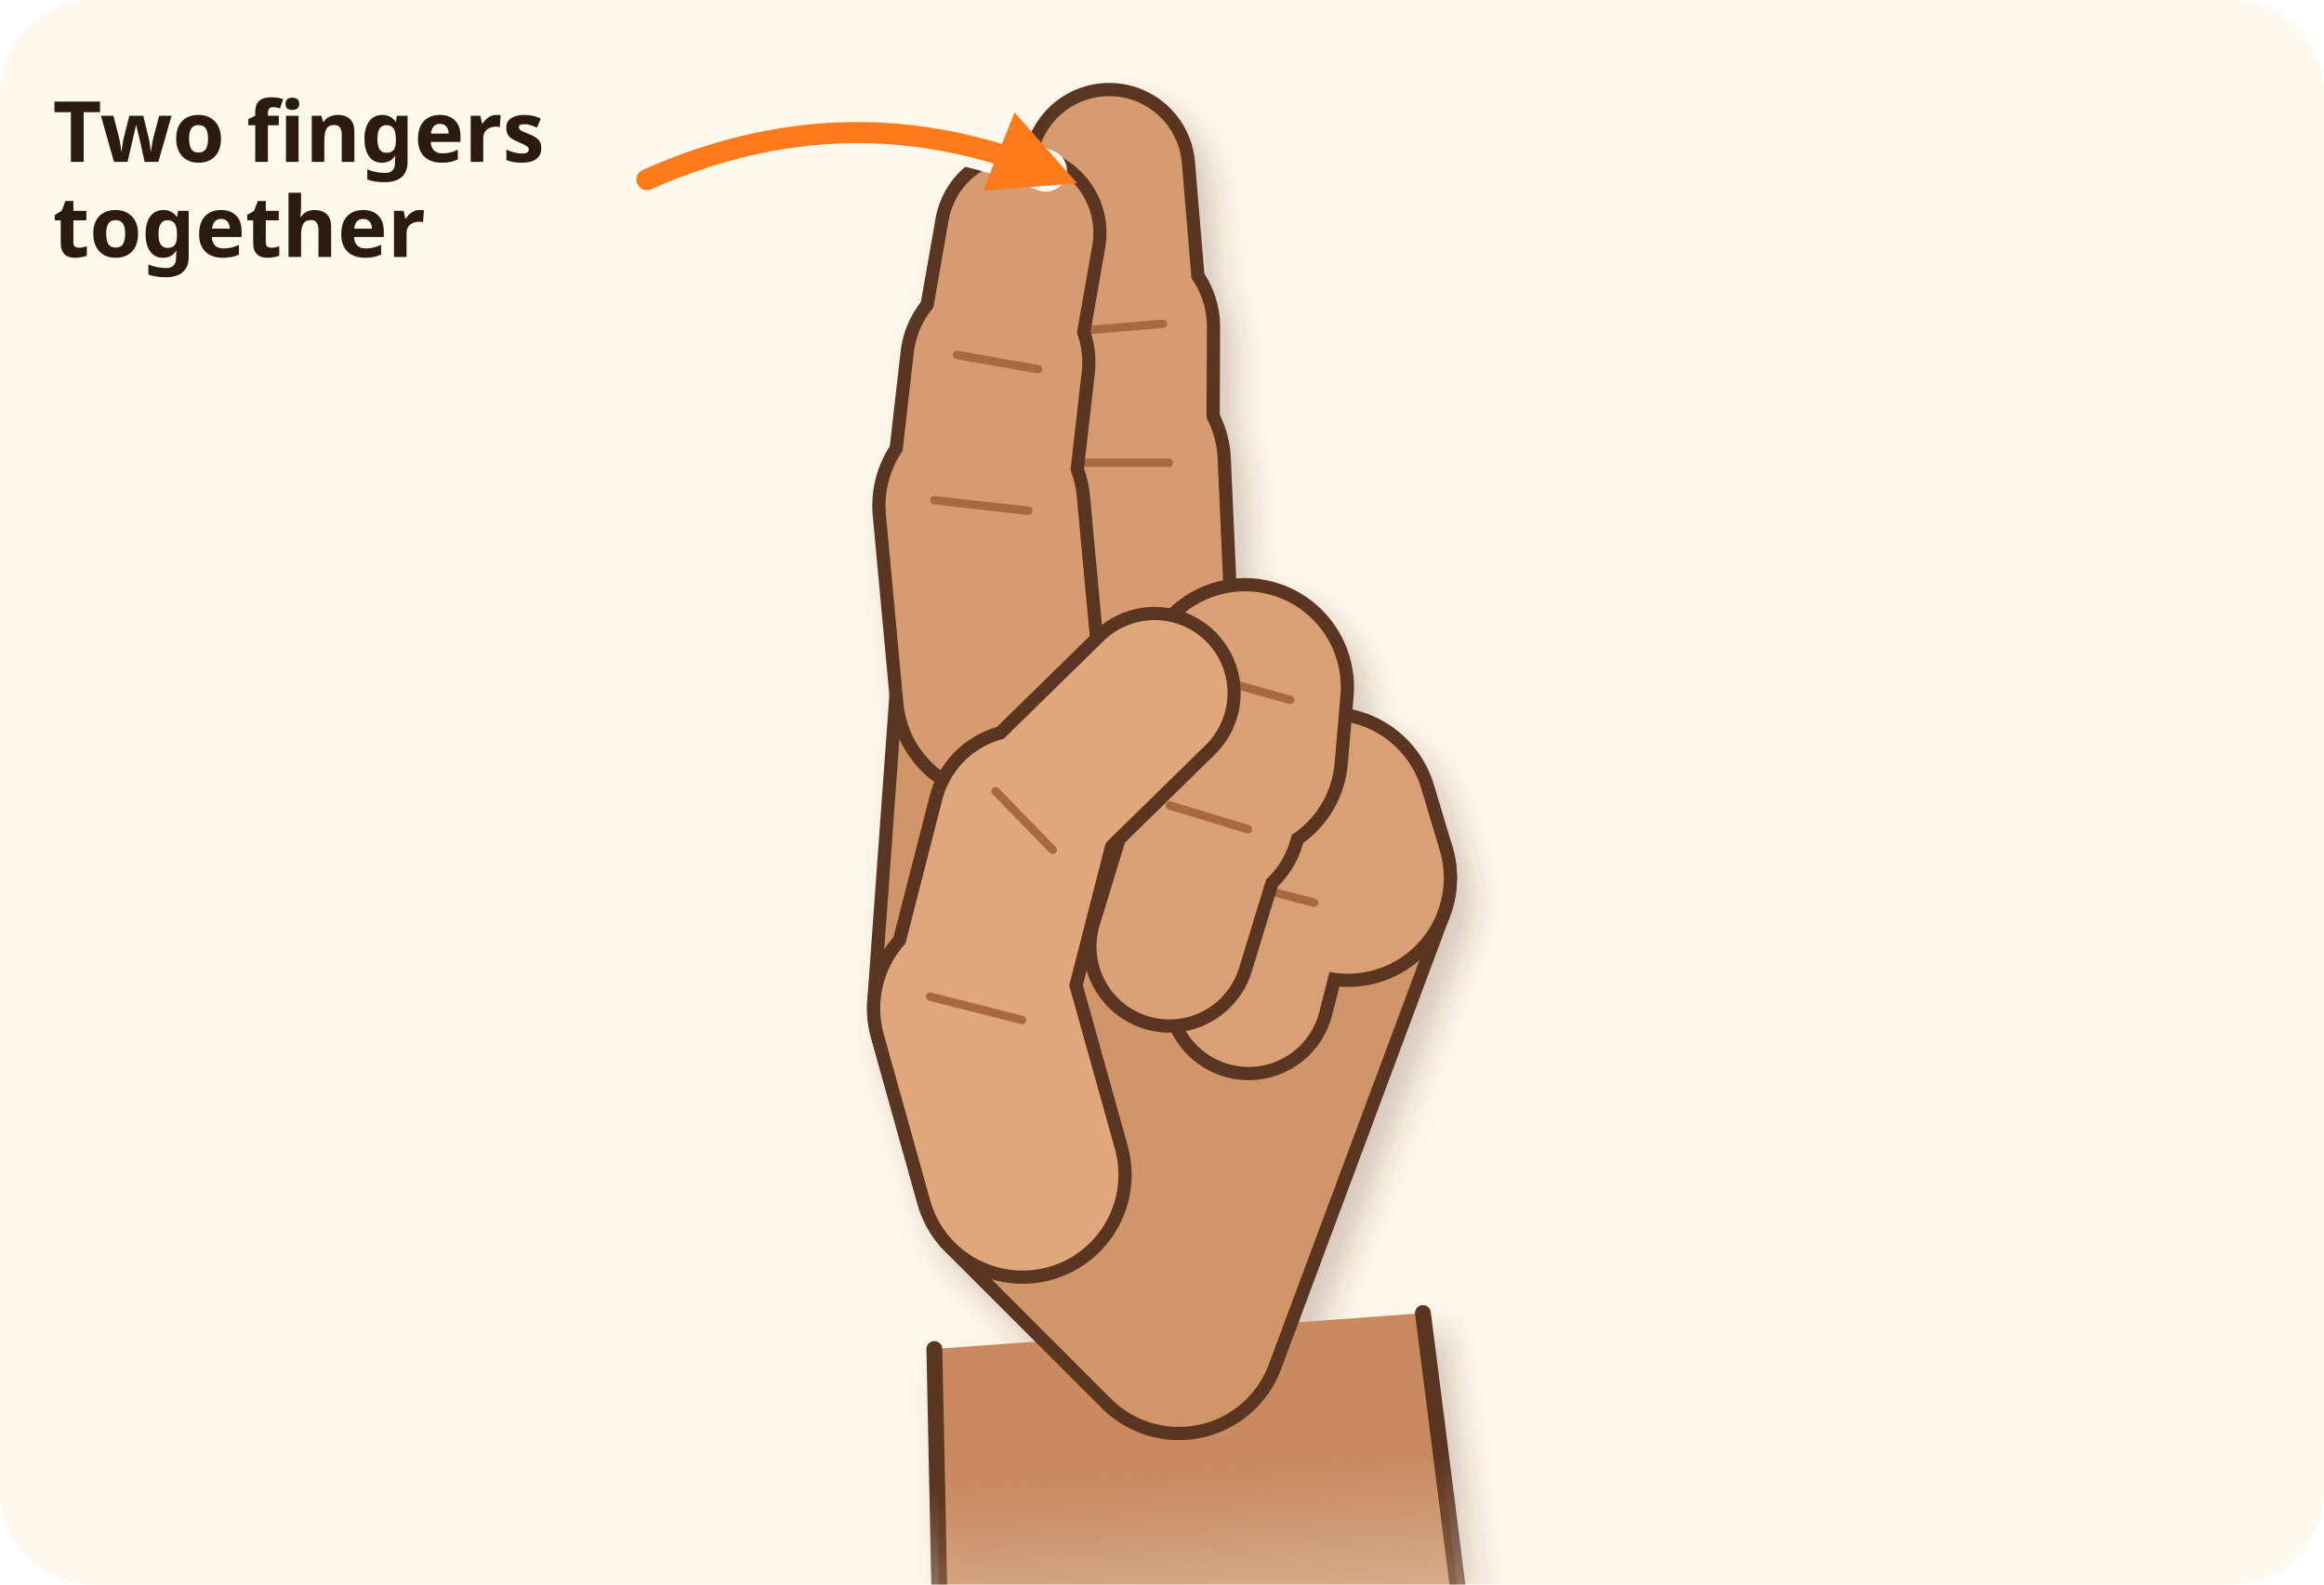
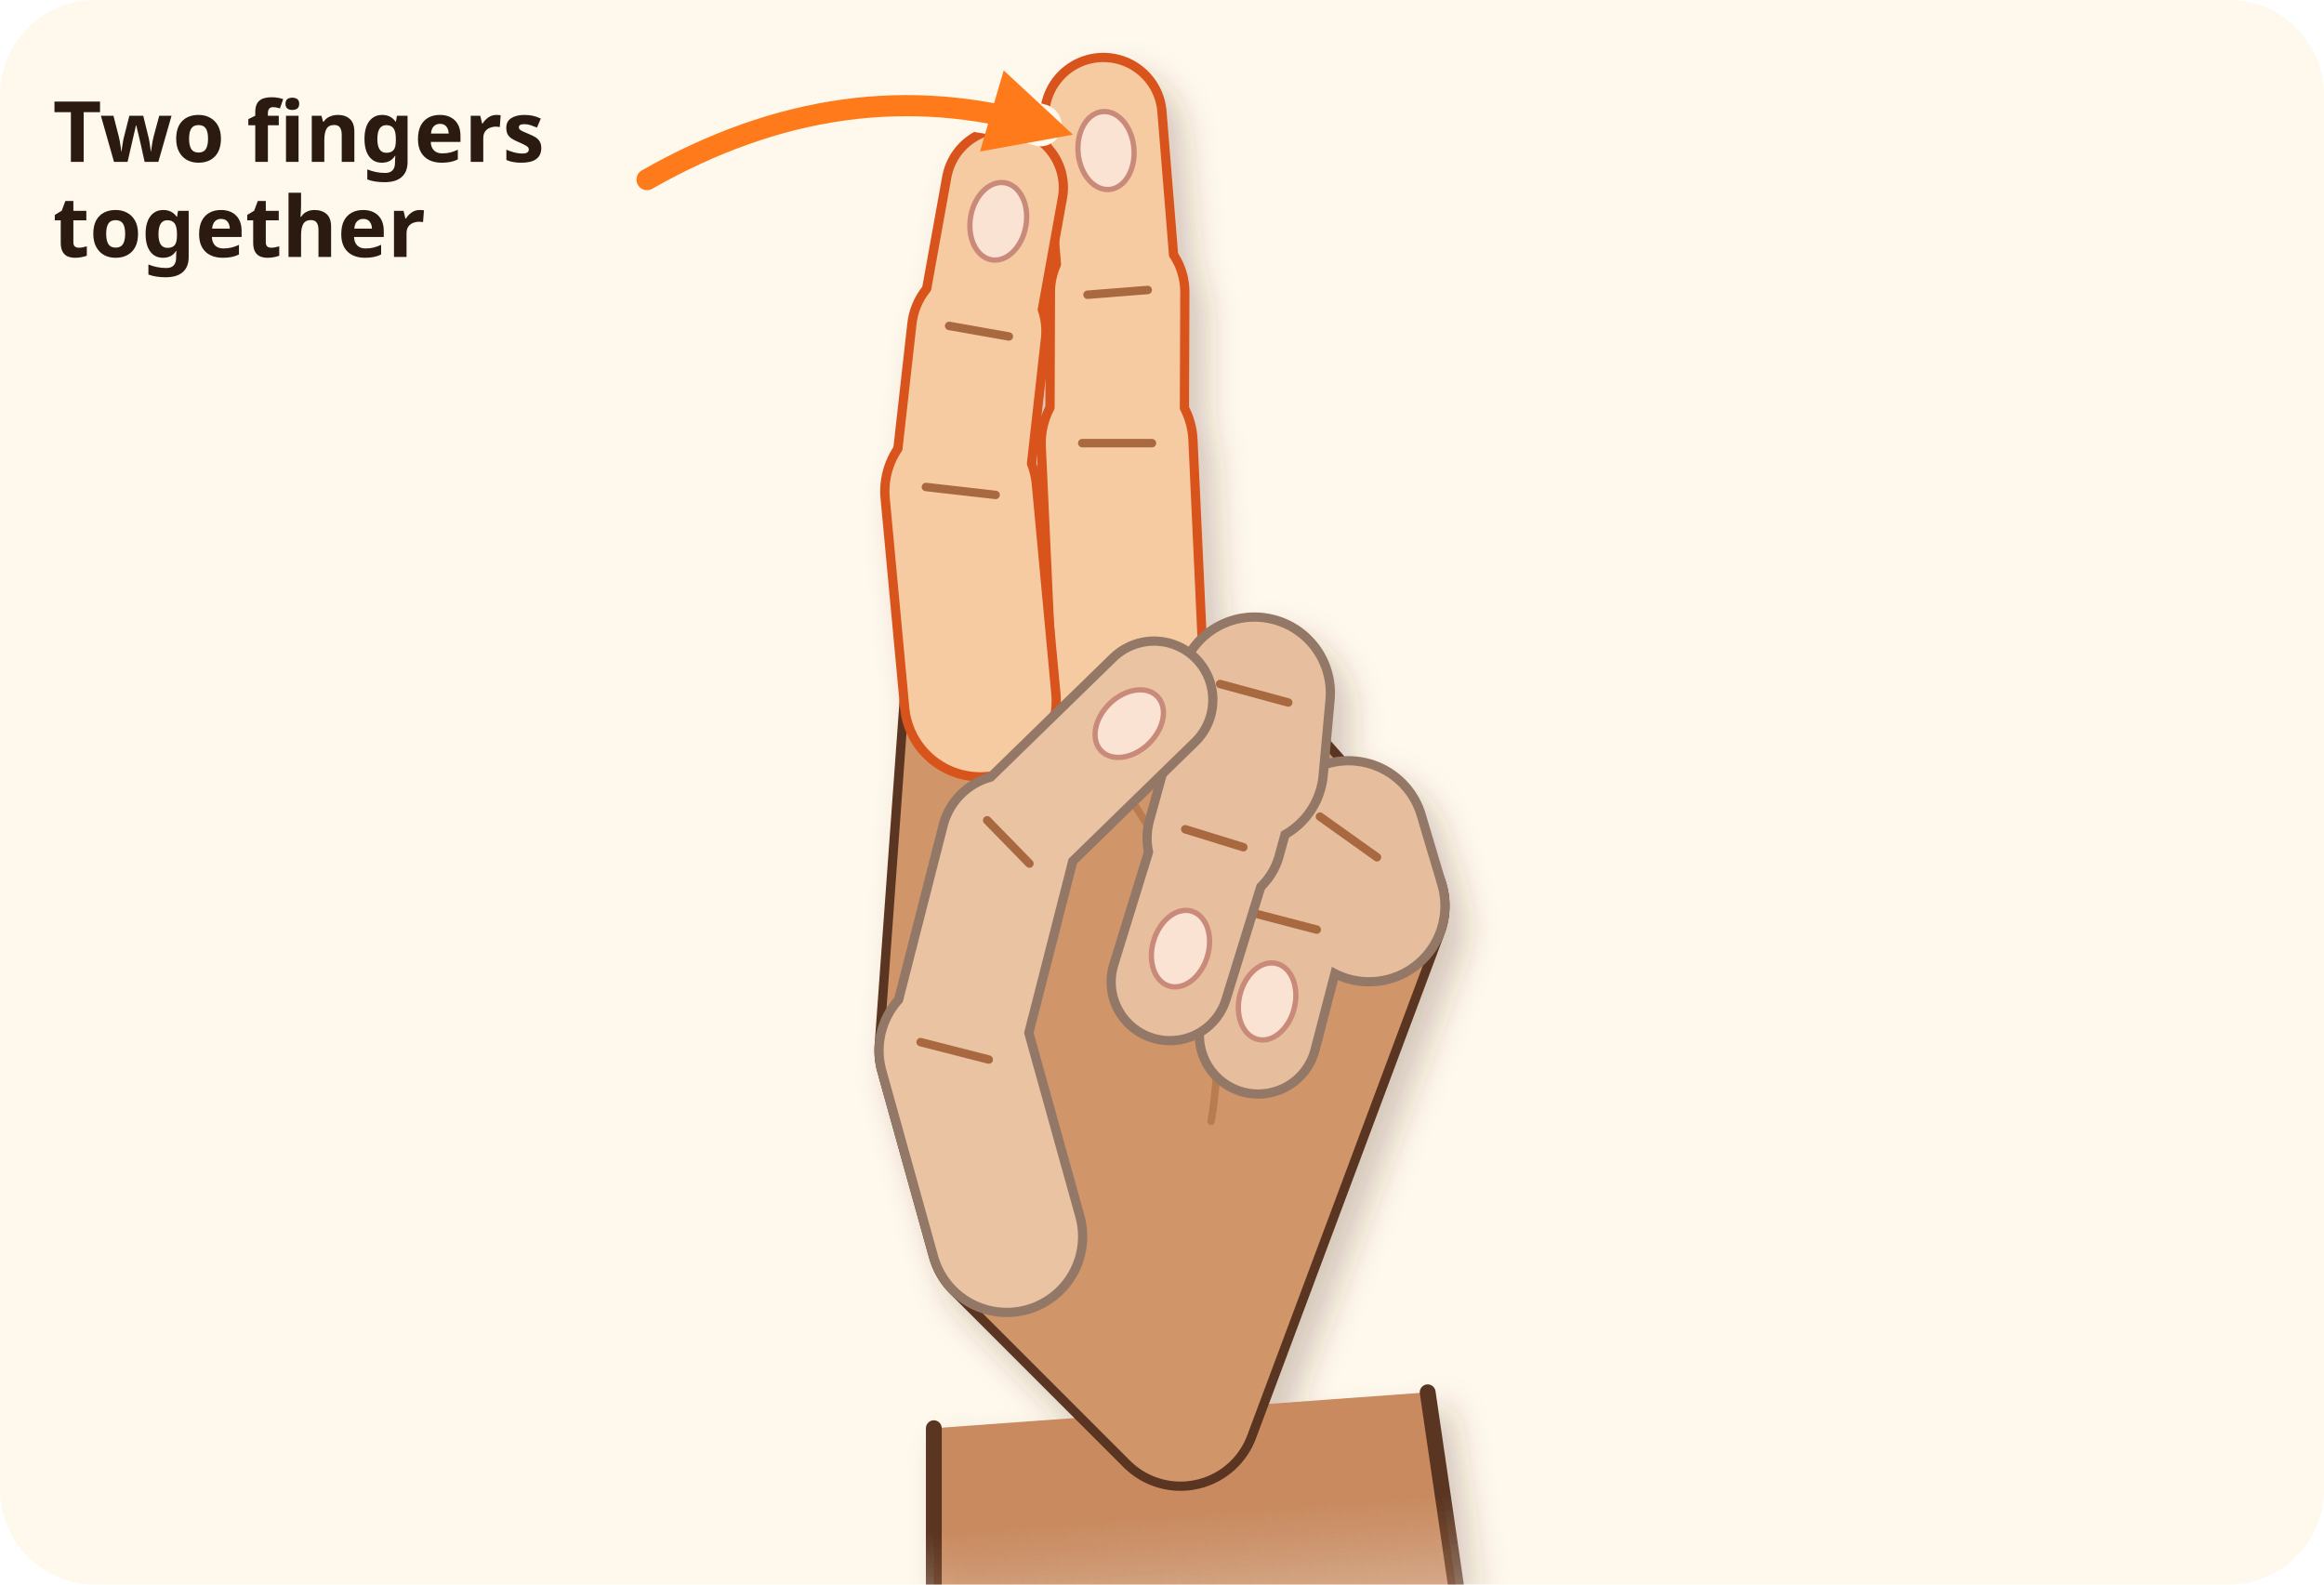
<svg xmlns="http://www.w3.org/2000/svg" viewBox="0 0 440 300" width="440" height="300" role="img">
  <defs>
    <marker id="head" viewBox="0 0 10 10" refX="6" refY="5" markerWidth="4" markerHeight="4" orient="auto">
      <path d="M0,0 L10,5 L0,10 z" fill="#ff7a1a" />
    </marker>
    <filter id="shadow" filterUnits="userSpaceOnUse" x="0" y="0" width="440" height="300">
      <feDropShadow dx="3" dy="4" stdDeviation="3" flood-color="#5a3420" flood-opacity="0.25" />
    </filter>
    <clipPath id="card">
      <rect width="440" height="300" rx="18" />
    </clipPath>
  </defs>
  <rect width="440" height="300" rx="18" fill="#fff8ec" />
  <g clip-path="url(#card)">
    <g stroke-linecap="round" stroke-linejoin="round" filter="url(#shadow)">
      <defs>
-         <linearGradient id="arm" gradientUnits="userSpaceOnUse" x1="223.2" y1="252.0" x2="229.5" y2="339.0">
+         <linearGradient id="arm" gradientUnits="userSpaceOnUse" x1="223.5" y1="267.0" x2="228.3" y2="331.6">
          <stop offset="0.3" stop-color="#c98a5f" />
          <stop offset="1" stop-color="#c98a5f" stop-opacity="0" />
        </linearGradient>
-         <linearGradient id="arm-edge" gradientUnits="userSpaceOnUse" x1="223.2" y1="252.0" x2="229.5" y2="339.0">
+         <linearGradient id="arm-edge" gradientUnits="userSpaceOnUse" x1="223.5" y1="267.0" x2="228.3" y2="331.6">
          <stop offset="0.3" stop-color="#5a3420" />
          <stop offset="1" stop-color="#5a3420" stop-opacity="0" />
        </linearGradient>
      </defs>
-       <polygon points="176.9,255.4 178.7,342.7 280.4,335.2 269.4,248.6" fill="url(#arm)" />
-       <polyline points="176.9,255.4 178.7,342.7" fill="none" stroke="url(#arm-edge)" stroke-width="3" />
-       <polyline points="269.4,248.6 280.4,335.2" fill="none" stroke="url(#arm-edge)" stroke-width="3" />
-       <polygon points="223.2,252.0 193.6,222.4 184.8,190.9 189.1,131.4 214.4,132.4 234.6,142.9 255.2,166.2" fill="#d1956a" stroke="#5a3420" stroke-width="41.3" />
-       <polygon points="223.2,252.0 193.6,222.4 184.8,190.9 189.1,131.4 214.4,132.4 234.6,142.9 255.2,166.2" fill="#d1956a" stroke="#d1956a" stroke-width="36.3" />
-       <line x1="214.4" y1="132.4" x2="212.4" y2="87.6" stroke="#5a3420" stroke-width="41.3" />
-       <line x1="212.4" y1="87.6" x2="212.5" y2="61.9" stroke="#5a3420" stroke-width="37.0" />
-       <line x1="212.5" y1="61.9" x2="210.0" y2="32.0" stroke="#5a3420" stroke-width="32.6" />
-       <line x1="214.4" y1="132.4" x2="212.4" y2="87.6" stroke="#d69b70" stroke-width="36.3" />
-       <line x1="212.4" y1="87.6" x2="212.5" y2="61.9" stroke="#d69b70" stroke-width="32.0" />
-       <line x1="212.5" y1="61.9" x2="210.0" y2="32.0" stroke="#d69b70" stroke-width="27.6" />
-       <line x1="221.3" y1="87.6" x2="203.4" y2="87.6" stroke="#a8693f" stroke-width="1.6" />
-       <line x1="220.2" y1="61.3" x2="204.8" y2="62.6" stroke="#a8693f" stroke-width="1.6" />
-       <line x1="189.1" y1="131.4" x2="185.8" y2="95.7" stroke="#5a3420" stroke-width="41.3" />
-       <line x1="185.8" y1="95.7" x2="188.9" y2="68.6" stroke="#5a3420" stroke-width="37.0" />
-       <line x1="188.9" y1="68.6" x2="193.2" y2="44.1" stroke="#5a3420" stroke-width="32.6" />
-       <line x1="189.1" y1="131.4" x2="185.8" y2="95.7" stroke="#d69b70" stroke-width="36.3" />
-       <line x1="185.8" y1="95.7" x2="188.9" y2="68.6" stroke="#d69b70" stroke-width="32.0" />
-       <line x1="188.9" y1="68.6" x2="193.2" y2="44.1" stroke="#d69b70" stroke-width="27.6" />
-       <line x1="194.7" y1="96.7" x2="176.9" y2="94.7" stroke="#a8693f" stroke-width="1.6" />
-       <line x1="196.5" y1="69.9" x2="181.2" y2="67.2" stroke="#a8693f" stroke-width="1.6" />
-       <line x1="255.2" y1="166.2" x2="251.7" y2="154.5" stroke="#5a3420" stroke-width="41.3" />
-       <line x1="251.7" y1="154.5" x2="241.3" y2="169.0" stroke="#5a3420" stroke-width="37.0" />
-       <line x1="241.3" y1="169.0" x2="236.4" y2="188.2" stroke="#5a3420" stroke-width="32.6" />
-       <line x1="255.2" y1="166.2" x2="251.7" y2="154.5" stroke="#daa075" stroke-width="36.3" />
-       <line x1="251.7" y1="154.5" x2="241.3" y2="169.0" stroke="#daa075" stroke-width="32.0" />
-       <line x1="241.3" y1="169.0" x2="236.4" y2="188.2" stroke="#daa075" stroke-width="27.6" />
-       <line x1="233.9" y1="167.0" x2="248.8" y2="170.9" stroke="#a8693f" stroke-width="1.6" />
-       <line x1="234.6" y1="142.9" x2="235.7" y2="130.1" stroke="#5a3420" stroke-width="41.3" />
-       <line x1="235.7" y1="130.1" x2="228.9" y2="154.7" stroke="#5a3420" stroke-width="37.0" />
-       <line x1="228.9" y1="154.7" x2="221.4" y2="179.2" stroke="#5a3420" stroke-width="32.6" />
-       <line x1="234.6" y1="142.9" x2="235.7" y2="130.1" stroke="#dba176" stroke-width="36.3" />
-       <line x1="235.7" y1="130.1" x2="228.9" y2="154.7" stroke="#dba176" stroke-width="32.0" />
-       <line x1="228.9" y1="154.7" x2="221.4" y2="179.2" stroke="#dba176" stroke-width="27.6" />
-       <line x1="227.0" y1="127.7" x2="244.3" y2="132.5" stroke="#a8693f" stroke-width="1.6" />
-       <line x1="221.5" y1="152.5" x2="236.3" y2="157.0" stroke="#a8693f" stroke-width="1.6" />
-       <line x1="193.6" y1="222.4" x2="184.8" y2="190.9" stroke="#5a3420" stroke-width="41.3" />
-       <line x1="184.8" y1="190.9" x2="193.9" y2="155.4" stroke="#5a3420" stroke-width="37.0" />
-       <line x1="193.9" y1="155.4" x2="218.6" y2="131.2" stroke="#5a3420" stroke-width="32.6" />
-       <line x1="193.6" y1="222.4" x2="184.8" y2="190.9" stroke="#e0a77c" stroke-width="36.3" />
-       <line x1="184.8" y1="190.9" x2="193.9" y2="155.4" stroke="#e0a77c" stroke-width="32.0" />
-       <line x1="193.9" y1="155.4" x2="218.6" y2="131.2" stroke="#e0a77c" stroke-width="27.6" />
-       <line x1="193.5" y1="193.1" x2="176.1" y2="188.7" stroke="#a8693f" stroke-width="1.6" />
-       <line x1="199.3" y1="160.9" x2="188.5" y2="149.8" stroke="#a8693f" stroke-width="1.6" />
+       <polygon points="176.8,270.4 176.8,335.3 279.7,327.8 270.3,263.6" fill="url(#arm)" />
+       <polyline points="176.8,270.4 176.8,335.3" fill="none" stroke="url(#arm-edge)" stroke-width="3" />
+       <polyline points="270.3,263.6 279.7,327.8" fill="none" stroke="url(#arm-edge)" stroke-width="3" />
+       <polygon points="223.5,267.0 190.6,234.1 180.8,198.9 185.6,132.7 213.8,133.8 236.2,145.5 259.2,171.5" fill="#d1956a" stroke="#5a3420" stroke-width="30.5" />
+       <polygon points="223.5,267.0 190.6,234.1 180.8,198.9 185.6,132.7 213.8,133.8 236.2,145.5 259.2,171.5" fill="#d1956a" stroke="#d1956a" stroke-width="27.0" />
+       <path d="M 199.7,133.3 Q 236.2,172.8 229.3,212.3" fill="none" stroke="#a8693f" stroke-width="1.4" opacity="0.6" />
+       <line x1="213.8" y1="133.8" x2="211.5" y2="83.9" stroke="#d9531a" stroke-width="30.5" />
+       <line x1="211.5" y1="83.9" x2="211.6" y2="55.3" stroke="#d9531a" stroke-width="27.2" />
+       <line x1="211.6" y1="55.3" x2="208.9" y2="22.0" stroke="#d9531a" stroke-width="24.0" />
+       <line x1="213.8" y1="133.8" x2="211.5" y2="83.9" stroke="#f6cba2" stroke-width="27.0" />
+       <line x1="211.5" y1="83.9" x2="211.6" y2="55.3" stroke="#f6cba2" stroke-width="23.7" />
+       <line x1="211.6" y1="55.3" x2="208.9" y2="22.0" stroke="#f6cba2" stroke-width="20.5" />
+       <ellipse cx="209.4" cy="28.5" rx="7.4" ry="5.3" transform="rotate(-95 209.4 28.5)" fill="#fbe3d4" stroke="#c98a7a" stroke-width="1" />
+       <line x1="218.1" y1="83.9" x2="204.9" y2="83.9" stroke="#a8693f" stroke-width="1.6" />
+       <line x1="217.3" y1="54.9" x2="205.9" y2="55.8" stroke="#a8693f" stroke-width="1.6" />
+       <line x1="185.6" y1="132.7" x2="181.9" y2="93.0" stroke="#d9531a" stroke-width="30.5" />
+       <line x1="181.9" y1="93.0" x2="185.3" y2="62.7" stroke="#d9531a" stroke-width="27.2" />
+       <line x1="185.3" y1="62.7" x2="190.2" y2="35.5" stroke="#d9531a" stroke-width="24.0" />
+       <line x1="185.6" y1="132.7" x2="181.9" y2="93.0" stroke="#f6cba2" stroke-width="27.0" />
+       <line x1="181.9" y1="93.0" x2="185.3" y2="62.7" stroke="#f6cba2" stroke-width="23.7" />
+       <line x1="185.3" y1="62.7" x2="190.2" y2="35.5" stroke="#f6cba2" stroke-width="20.5" />
+       <ellipse cx="189.0" cy="41.9" rx="7.4" ry="5.3" transform="rotate(-80 189.0 41.9)" fill="#fbe3d4" stroke="#c98a7a" stroke-width="1" />
+       <line x1="188.5" y1="93.7" x2="175.3" y2="92.2" stroke="#a8693f" stroke-width="1.6" />
+       <line x1="191.0" y1="63.7" x2="179.7" y2="61.7" stroke="#a8693f" stroke-width="1.6" />
+       <line x1="259.2" y1="171.5" x2="255.3" y2="158.4" stroke="#937867" stroke-width="30.5" />
+       <line x1="255.3" y1="158.4" x2="243.8" y2="174.5" stroke="#937867" stroke-width="27.2" />
+       <line x1="243.8" y1="174.5" x2="238.2" y2="196.0" stroke="#937867" stroke-width="24.0" />
+       <line x1="259.2" y1="171.5" x2="255.3" y2="158.4" stroke="#e6be9e" stroke-width="27.0" />
+       <line x1="255.3" y1="158.4" x2="243.8" y2="174.5" stroke="#e6be9e" stroke-width="23.7" />
+       <line x1="243.8" y1="174.5" x2="238.2" y2="196.0" stroke="#e6be9e" stroke-width="20.5" />
+       <ellipse cx="239.9" cy="189.6" rx="7.4" ry="5.3" transform="rotate(104 239.9 189.6)" fill="#fbe3d4" stroke="#c98a7a" stroke-width="1" />
+       <line x1="249.9" y1="154.6" x2="260.7" y2="162.3" stroke="#a8693f" stroke-width="1.6" />
+       <line x1="238.2" y1="173.1" x2="249.3" y2="176.0" stroke="#a8693f" stroke-width="1.6" />
+       <line x1="236.2" y1="145.5" x2="237.5" y2="131.2" stroke="#937867" stroke-width="30.5" />
+       <line x1="237.5" y1="131.2" x2="229.9" y2="158.7" stroke="#937867" stroke-width="27.2" />
+       <line x1="229.9" y1="158.7" x2="221.5" y2="185.9" stroke="#937867" stroke-width="24.0" />
+       <line x1="236.2" y1="145.5" x2="237.5" y2="131.2" stroke="#e7bf9f" stroke-width="27.0" />
+       <line x1="237.5" y1="131.2" x2="229.9" y2="158.7" stroke="#e7bf9f" stroke-width="23.7" />
+       <line x1="229.9" y1="158.7" x2="221.5" y2="185.9" stroke="#e7bf9f" stroke-width="20.5" />
+       <ellipse cx="223.5" cy="179.6" rx="7.4" ry="5.3" transform="rotate(107 223.5 179.6)" fill="#fbe3d4" stroke="#c98a7a" stroke-width="1" />
+       <line x1="231.0" y1="129.5" x2="243.9" y2="133.0" stroke="#a8693f" stroke-width="1.6" />
+       <line x1="224.4" y1="157.0" x2="235.4" y2="160.4" stroke="#a8693f" stroke-width="1.6" />
+       <line x1="190.6" y1="234.1" x2="180.8" y2="198.9" stroke="#937867" stroke-width="30.5" />
+       <line x1="180.8" y1="198.9" x2="190.9" y2="159.4" stroke="#937867" stroke-width="27.2" />
+       <line x1="190.9" y1="159.4" x2="218.5" y2="132.5" stroke="#937867" stroke-width="24.0" />
+       <line x1="190.6" y1="234.1" x2="180.8" y2="198.9" stroke="#eac3a3" stroke-width="27.0" />
+       <line x1="180.8" y1="198.9" x2="190.9" y2="159.4" stroke="#eac3a3" stroke-width="23.7" />
+       <line x1="190.9" y1="159.4" x2="218.5" y2="132.5" stroke="#eac3a3" stroke-width="20.5" />
+       <ellipse cx="213.8" cy="137.0" rx="7.4" ry="5.3" transform="rotate(-44 213.8 137.0)" fill="#fbe3d4" stroke="#c98a7a" stroke-width="1" />
+       <line x1="187.2" y1="200.6" x2="174.3" y2="197.3" stroke="#a8693f" stroke-width="1.6" />
+       <line x1="194.9" y1="163.5" x2="186.9" y2="155.3" stroke="#a8693f" stroke-width="1.6" />
    </g>
    <text text-anchor="start" dominant-baseline="middle" font-family="system-ui, sans-serif" font-size="16" font-weight="700" fill="#2b1a10" stroke="#fff8ec" stroke-width="4" paint-order="stroke">
      <tspan x="10" y="25">Two fingers</tspan>
      <tspan x="10" y="43">together</tspan>
    </text>
-     <path d="M 122.5,34.0 Q 160.3,17.1 198.0,32.3" fill="none" stroke="#fff8ec" stroke-width="8" stroke-linecap="round" />
-     <path d="M 122.5,34.0 Q 160.3,17.1 198.0,32.3" fill="none" stroke="#ff7a1a" stroke-width="4" stroke-linecap="round" marker-end="url(#head)" />
+     <path d="M 122.5,34.0 Q 159.7,12.8 197.0,23.7" fill="none" stroke="#fff8ec" stroke-width="8" stroke-linecap="round" />
+     <path d="M 122.5,34.0 Q 159.7,12.8 197.0,23.7" fill="none" stroke="#ff7a1a" stroke-width="4" stroke-linecap="round" marker-end="url(#head)" />
  </g>
</svg>
